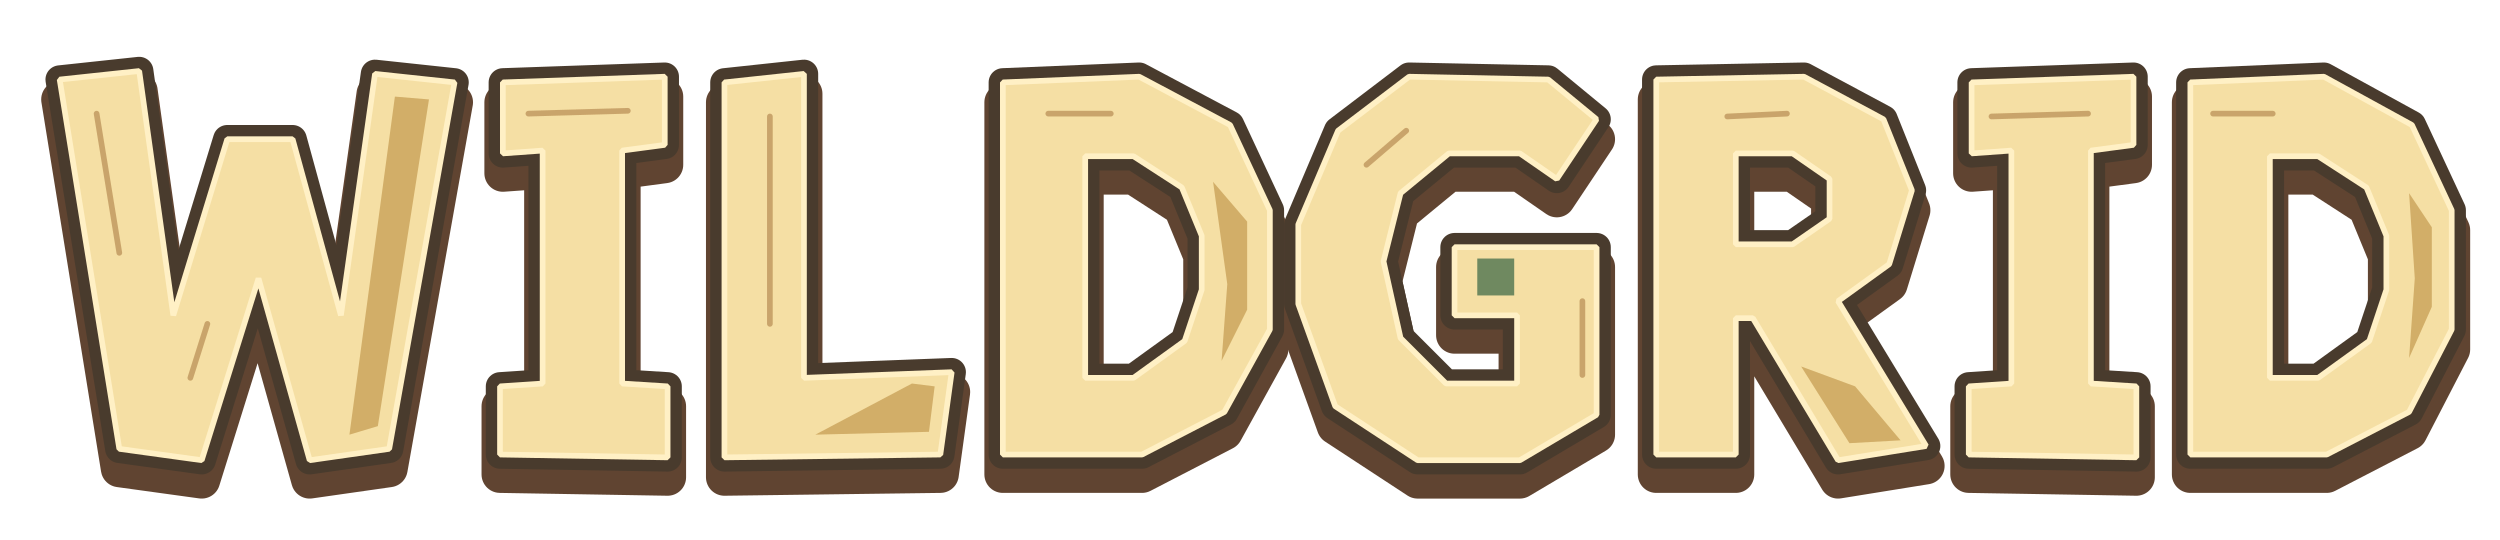
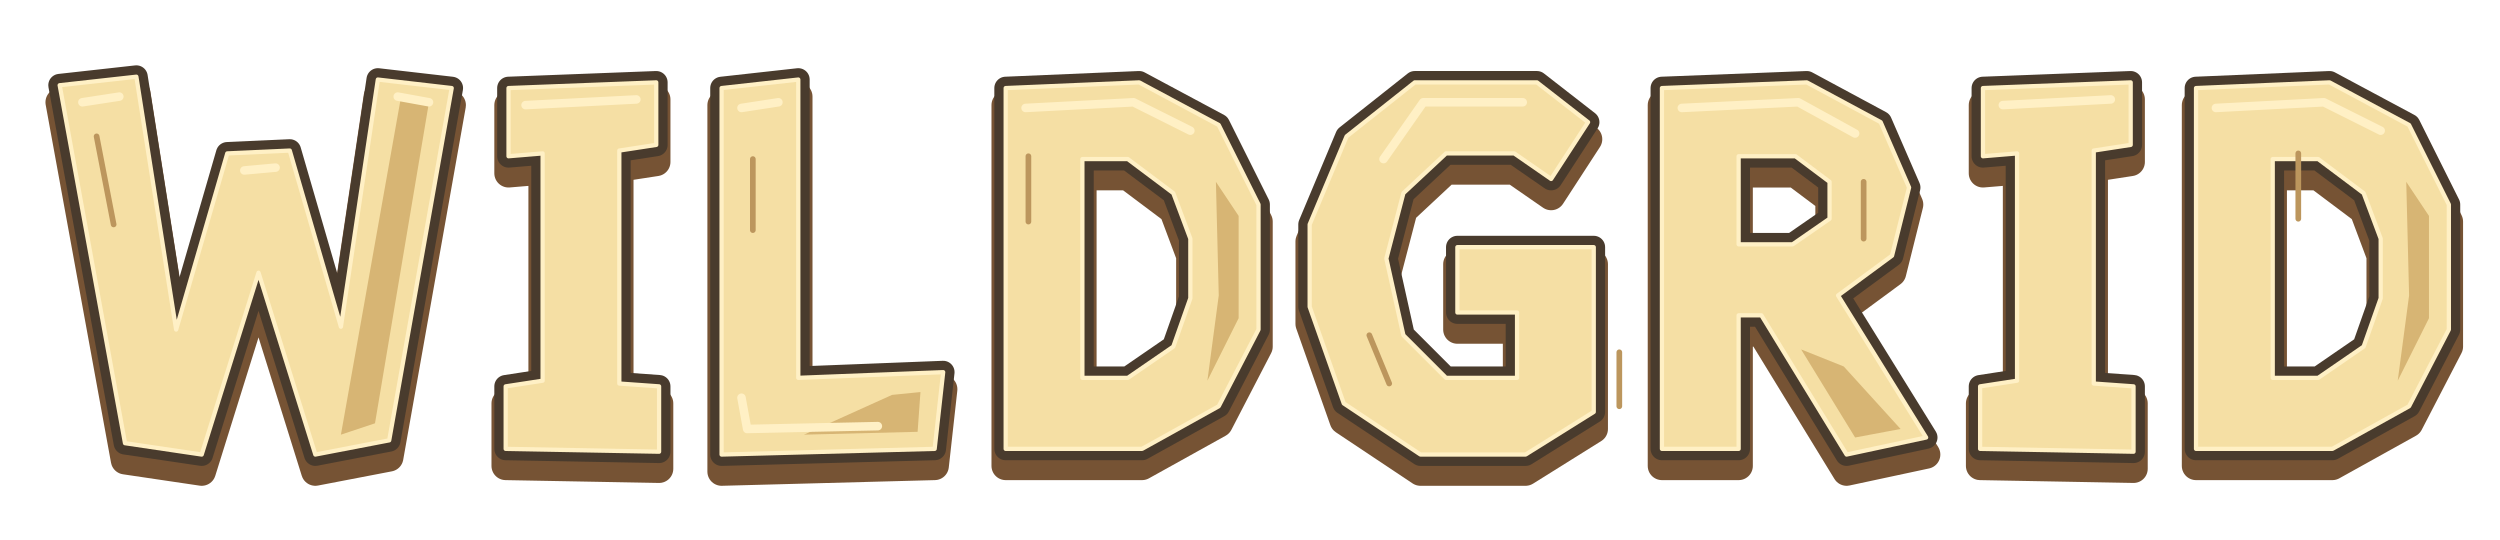
<svg xmlns="http://www.w3.org/2000/svg" width="880" height="190" viewBox="0 0 880 190" fill="none">
  <defs>
    <g id="letters" fill-rule="evenodd">
-       <path d="m21 28 28-3 12 86 19-62h23l17 62 12-85 28 3-23 129-28 4-18-64-20 64-29-4Z" />
-       <path d="m177 29 57-2v24l-15 2v82l16 1v25l-59-1v-24l15-1V53l-14 1Z" />
-       <path d="m255 29 28-3v107l52-2-4 29-76 1Z" />
-       <path d="m353 29 48-2 32 17 14 30v42l-16 29-29 15h-49ZM382 55v78h17l18-13 6-18V83l-7-17-17-11Z" />
-       <path d="m496 27 49 1 17 14-14 21-13-9h-25l-17 14-6 24 6 27 16 16h25v-24h-22V87h50v59l-27 16h-36l-29-19-13-36V79l14-33Z" />
-       <path d="m583 28 52-1 28 15 10 25-8 26-18 13 31 51-31 5-30-50h-6v48h-28ZM611 54v32h20l13-9V63l-13-9Z" />
-       <path d="m694 29 57-2v24l-15 2v82l16 1v25l-59-1v-24l15-1V53l-14 1Z" />
-       <path d="m771 29 47-2 31 17 14 30v42l-15 29-29 15h-48ZM799 55v78h17l18-13 6-18V83l-7-17-17-11Z" />
+       <path d="M21 30 48 27 62 116 80 54 102 53 120 115 133 28 159 31 137 155 111 160 91 96 71 160 44 156Z" />
+       <path d="M179 31 231 29V51L218 53V135L232 136V159L178 158V136L191 134V54L179 55Z" />
+       <path d="M254 31 281 28V133L332 131 329 158 254 160Z" />
+       <path d="M354 31 401 29 429 44 443 72V116L429 143 402 158H354ZM381 56V133H397L413 122 419 105V84L413 68 397 56Z" />
+       <path d="M498 29H541L559 43 546 63 533 54H509L494 68 488 91 494 118 509 133H534V110H513V87H561V145L537 160H500L473 142 461 108V79L474 48Z" />
+       <path d="M585 31 636 29 662 43 672 66 666 90 647 104 678 154 650 160 620 111H612V158H585ZM612 55V86H631L644 77V64L632 55Z" />
+       <path d="M698 31 750 29V51L737 53V135L751 136V159L697 158V136L710 134V54L698 55Z" />
+       <path d="M773 31 820 29 848 44 862 72V116L848 143 821 158H773ZM800 56V133H816L832 122 838 105V84L832 68 816 56Z" />
    </g>
  </defs>
-   <use href="#letters" transform="translate(0 7)" fill="#604431" stroke="#604431" stroke-width="13" stroke-linejoin="round" />
-   <use href="#letters" fill="#edcf8a" stroke="#493b2d" stroke-width="10" stroke-linejoin="round" />
-   <use href="#letters" fill="#f5dfa4" stroke="#fff0c5" stroke-width="2" stroke-linejoin="bevel" />
-   <g stroke="#b78c52" stroke-width="2" stroke-linecap="round" opacity=".7">
-     <path d="m34 40 8 49m144-49 35-1m-154 94 6-19m198-73v73m98-74h22m90 18 14-12m62 60v26m51-91 21-1m72 1 34-1m44 0h21" />
+   <use href="#letters" transform="translate(0 6)" fill="#765334" stroke="#765334" stroke-width="10" stroke-linejoin="round" />
+   <use href="#letters" fill="#f5dfa4" stroke="#493b2d" stroke-width="8" stroke-linejoin="round" />
+   <use href="#letters" fill="#f5dfa4" stroke="#fff0c5" stroke-width="1.5" stroke-linejoin="round" />
+   <g fill="#d7b574">
+     <path d="m141 35 10 1-19 113-12 4ZM314 139l10-1-1 14-40 1ZM428 64l8 12v36l-11 22 4-30ZM649 129l20 22-16 3-19-31ZM847 64l8 12v36l-11 22 4-30Z" />
  </g>
-   <g fill="#d2ae68">
-     <path d="m139 34 12 1-18 115-10 3ZM321 135l8 1-2 16-40 1ZM427 64l12 14v31l-9 18 2-27ZM653 136l16 19-18 1-17-27ZM848 68l8 12v28l-8 18 2-28Z" />
+   <g stroke="#fff0c5" stroke-width="3" stroke-linecap="round" stroke-linejoin="round">
+     <path d="m29 36 13-2m44 26 11-1m43-25 11 2M185 37l39-2M261 38l13-2m-13 104 2 11 46-1M361 38l38-2 20 10M487 56l14-20h35M592 38l41-2 20 11M705 37l38-2M780 38l38-2 20 10" />
  </g>
-   <path d="M520 91h13v13h-13Z" fill="#6f8960" />
+   <g stroke="#bc965d" stroke-width="2" stroke-linecap="round">
+     <path d="m34 48 6 31m225-23v25m97-26v23m120 40 7 17m81-11v19m86-79v20m153-30v23" />
+   </g>
</svg>
